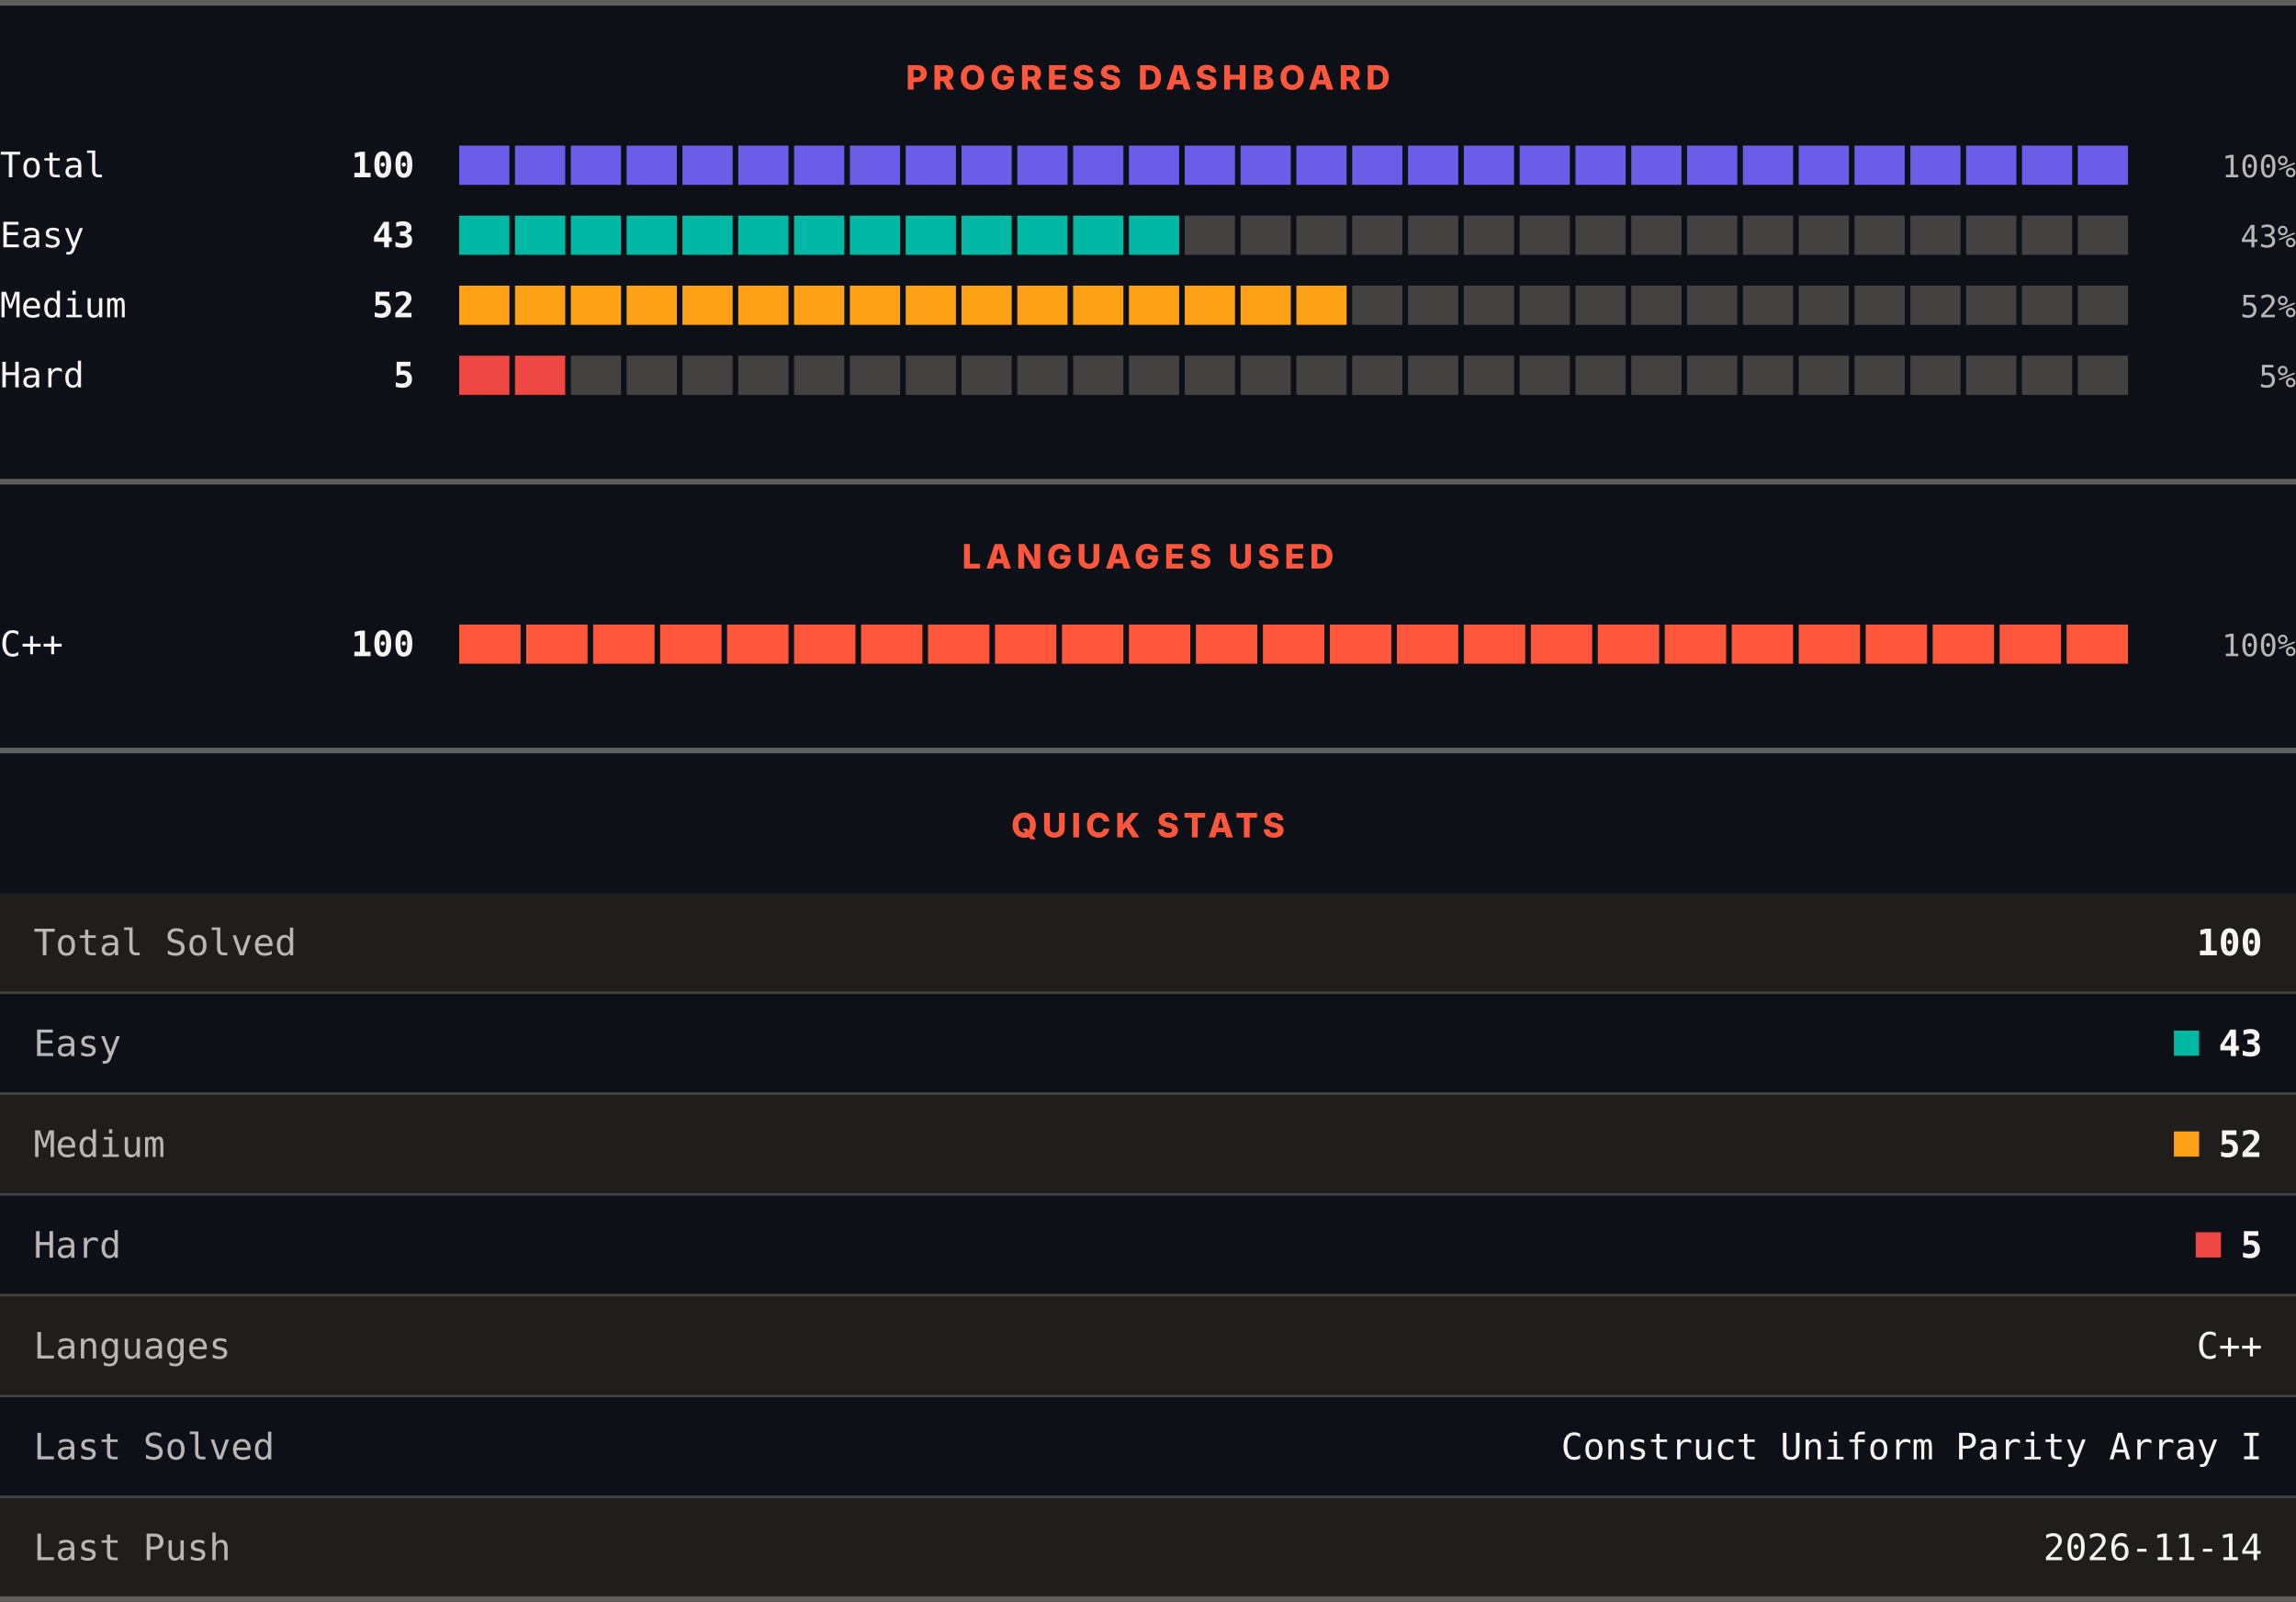
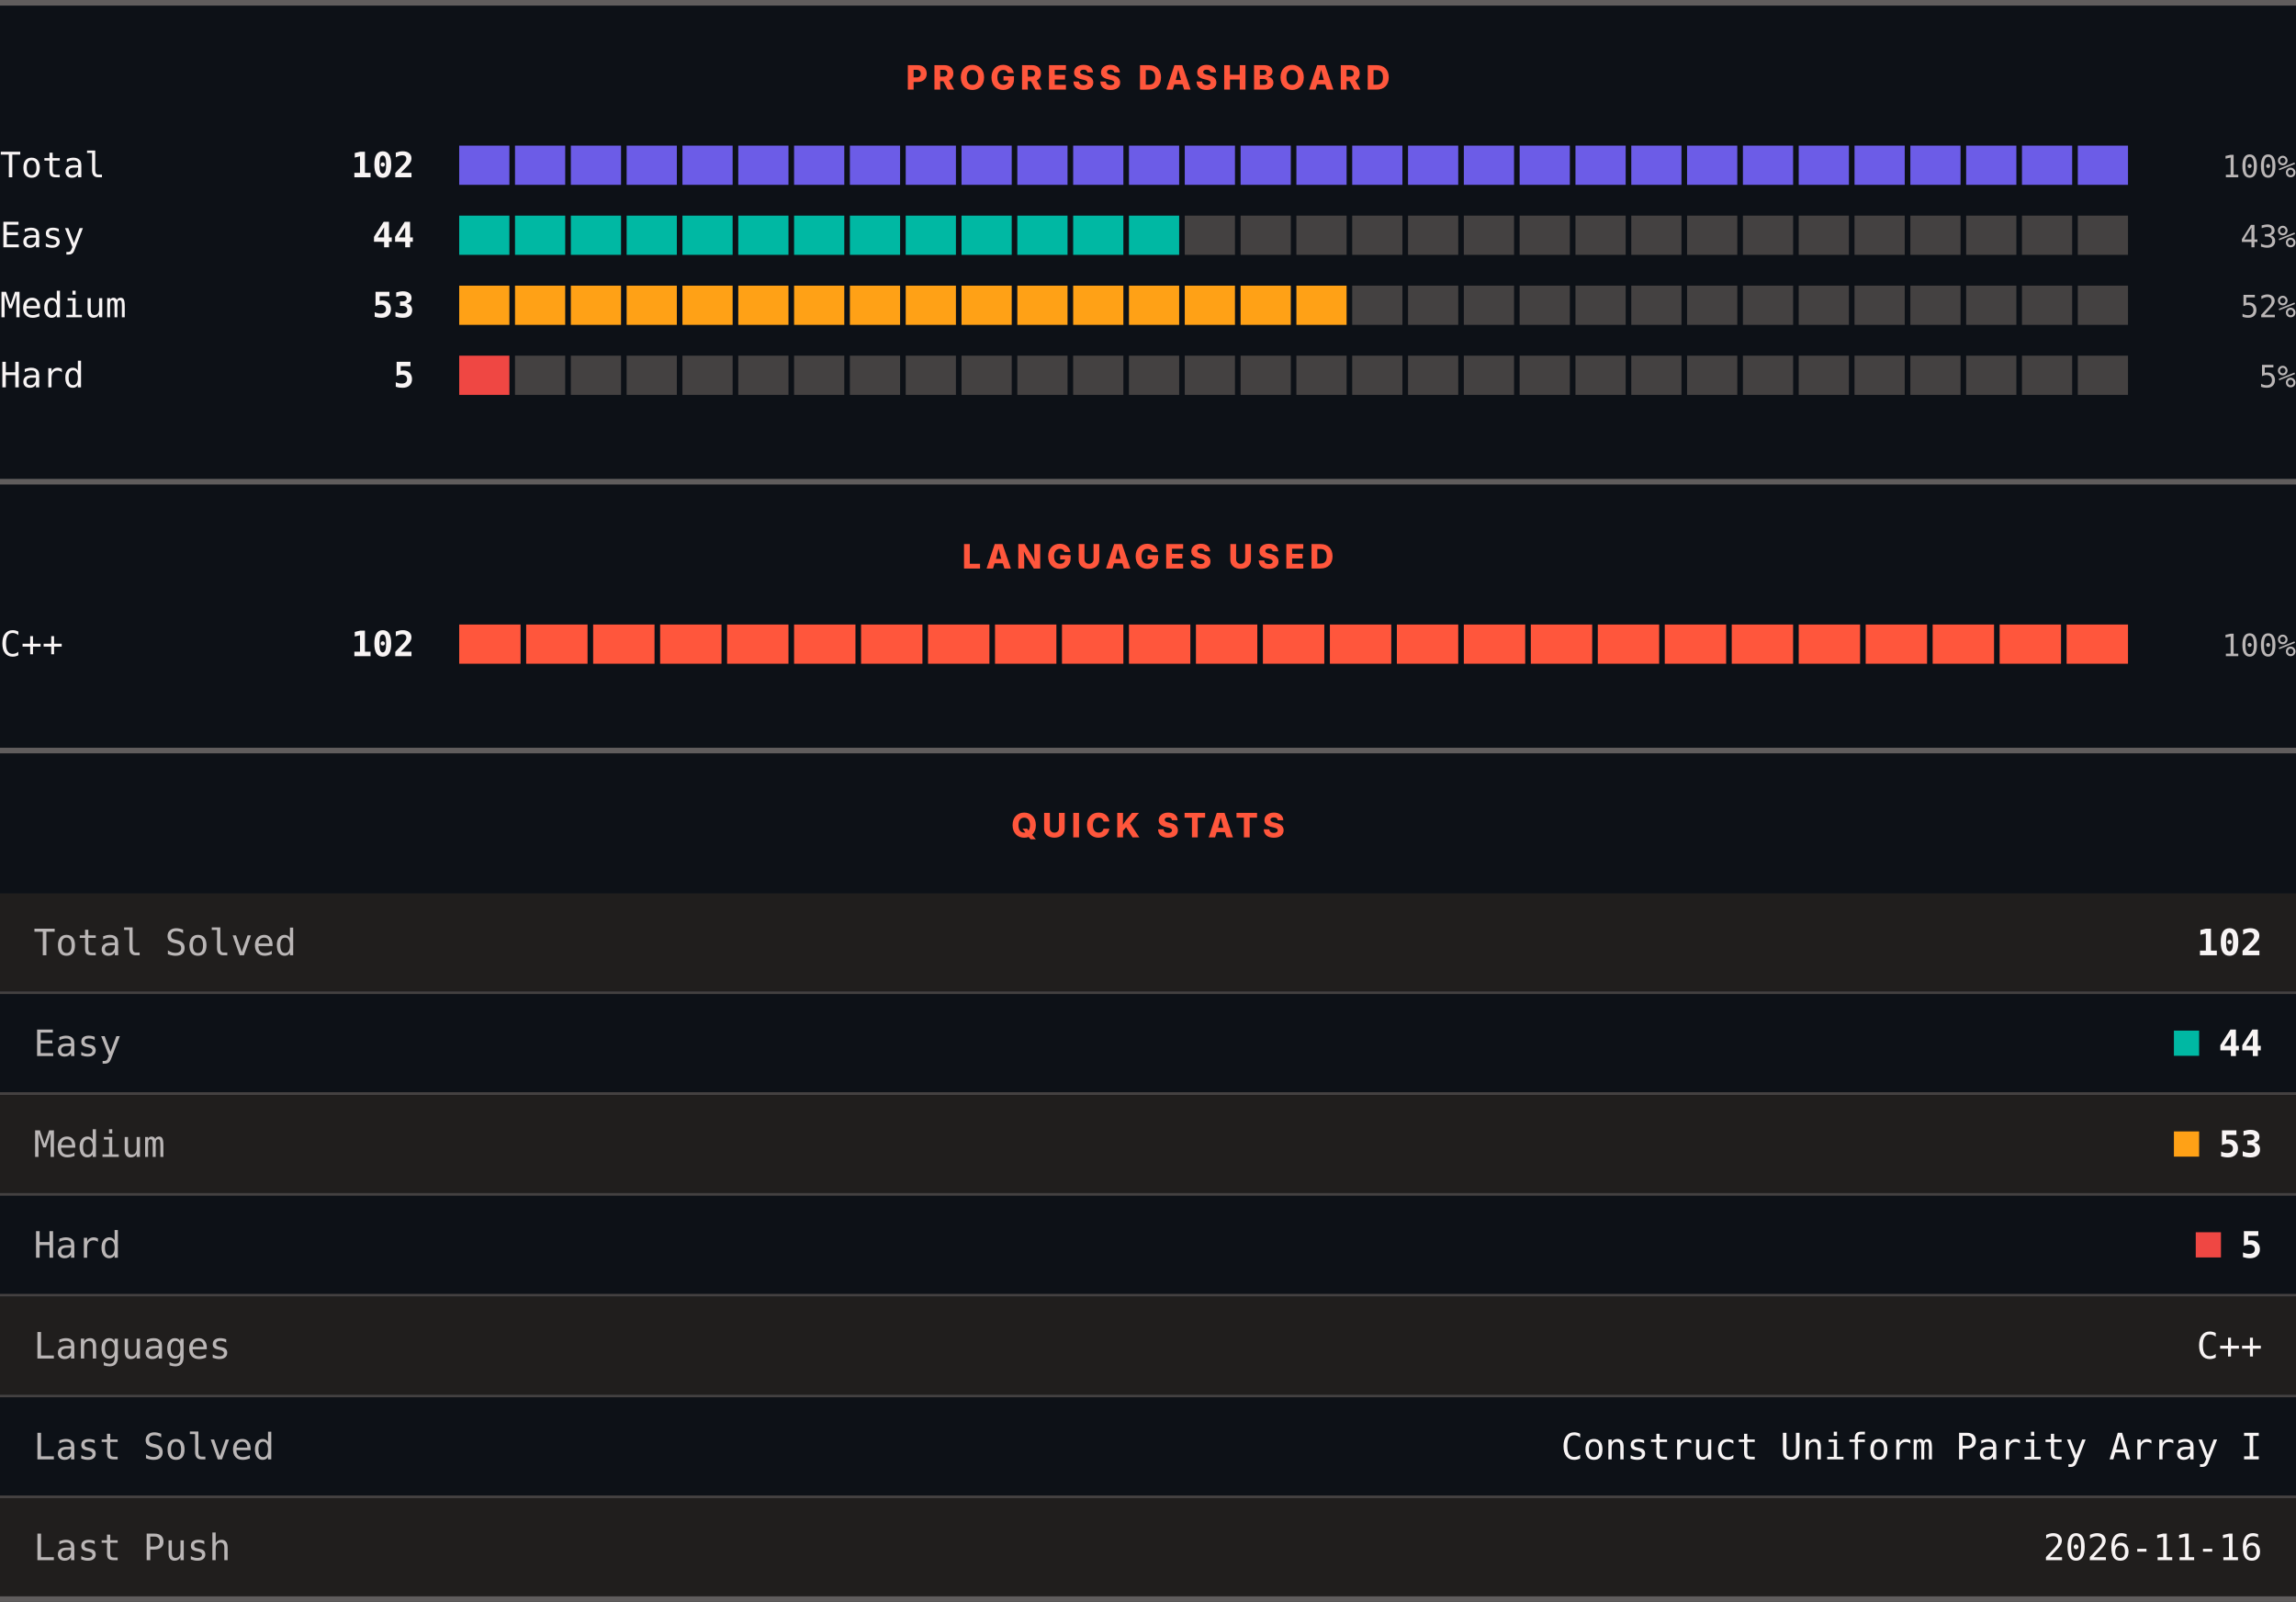
<svg xmlns="http://www.w3.org/2000/svg" width="820" height="572" viewBox="0 0 820 572" role="img" aria-label="LeetCode progress, languages and quick stats">
  <rect width="820" height="572" fill="#0d1117" />
  <rect x="0" y="0" width="820" height="2" fill="#605d5d" />
  <text x="410" y="32" text-anchor="middle" font-family="Archivo, system-ui, -apple-system, Segoe UI, sans-serif" font-size="12" font-weight="800" letter-spacing="1.68" fill="#ff563c">PROGRESS DASHBOARD</text>
  <text x="0" y="63.3" font-family="ui-monospace, SFMono-Regular, Menlo, Consolas, monospace" font-size="12.5" fill="#f8f4f4">Total</text>
-   <text x="148" y="63.3" text-anchor="end" font-family="ui-monospace, SFMono-Regular, Menlo, Consolas, monospace" font-size="12.5" font-weight="700" fill="#f8f4f4">100</text>
+   <text x="148" y="63.3" text-anchor="end" font-family="ui-monospace, SFMono-Regular, Menlo, Consolas, monospace" font-size="12.5" font-weight="700" fill="#f8f4f4">102</text>
  <rect x="164.00" y="52" width="17.93" height="14" fill="#6c5ce7" />
  <rect x="183.93" y="52" width="17.93" height="14" fill="#6c5ce7" />
  <rect x="203.87" y="52" width="17.93" height="14" fill="#6c5ce7" />
  <rect x="223.80" y="52" width="17.93" height="14" fill="#6c5ce7" />
  <rect x="243.73" y="52" width="17.93" height="14" fill="#6c5ce7" />
  <rect x="263.67" y="52" width="17.93" height="14" fill="#6c5ce7" />
  <rect x="283.60" y="52" width="17.93" height="14" fill="#6c5ce7" />
  <rect x="303.53" y="52" width="17.93" height="14" fill="#6c5ce7" />
  <rect x="323.47" y="52" width="17.93" height="14" fill="#6c5ce7" />
  <rect x="343.40" y="52" width="17.93" height="14" fill="#6c5ce7" />
  <rect x="363.33" y="52" width="17.93" height="14" fill="#6c5ce7" />
  <rect x="383.27" y="52" width="17.93" height="14" fill="#6c5ce7" />
  <rect x="403.20" y="52" width="17.93" height="14" fill="#6c5ce7" />
  <rect x="423.13" y="52" width="17.93" height="14" fill="#6c5ce7" />
  <rect x="443.07" y="52" width="17.93" height="14" fill="#6c5ce7" />
  <rect x="463.00" y="52" width="17.93" height="14" fill="#6c5ce7" />
  <rect x="482.93" y="52" width="17.93" height="14" fill="#6c5ce7" />
  <rect x="502.87" y="52" width="17.93" height="14" fill="#6c5ce7" />
  <rect x="522.80" y="52" width="17.93" height="14" fill="#6c5ce7" />
  <rect x="542.73" y="52" width="17.93" height="14" fill="#6c5ce7" />
  <rect x="562.67" y="52" width="17.93" height="14" fill="#6c5ce7" />
  <rect x="582.60" y="52" width="17.93" height="14" fill="#6c5ce7" />
  <rect x="602.53" y="52" width="17.93" height="14" fill="#6c5ce7" />
  <rect x="622.47" y="52" width="17.93" height="14" fill="#6c5ce7" />
  <rect x="642.40" y="52" width="17.93" height="14" fill="#6c5ce7" />
  <rect x="662.33" y="52" width="17.93" height="14" fill="#6c5ce7" />
  <rect x="682.27" y="52" width="17.93" height="14" fill="#6c5ce7" />
  <rect x="702.20" y="52" width="17.93" height="14" fill="#6c5ce7" />
  <rect x="722.13" y="52" width="17.93" height="14" fill="#6c5ce7" />
  <rect x="742.07" y="52" width="17.93" height="14" fill="#6c5ce7" />
  <text x="820" y="63.3" text-anchor="end" font-family="ui-monospace, SFMono-Regular, Menlo, Consolas, monospace" font-size="11" fill="#bab6b6">100%</text>
  <text x="0" y="88.3" font-family="ui-monospace, SFMono-Regular, Menlo, Consolas, monospace" font-size="12.5" fill="#f8f4f4">Easy</text>
-   <text x="148" y="88.3" text-anchor="end" font-family="ui-monospace, SFMono-Regular, Menlo, Consolas, monospace" font-size="12.5" font-weight="700" fill="#f8f4f4">43</text>
+   <text x="148" y="88.3" text-anchor="end" font-family="ui-monospace, SFMono-Regular, Menlo, Consolas, monospace" font-size="12.5" font-weight="700" fill="#f8f4f4">44</text>
  <rect x="164.00" y="77" width="17.93" height="14" fill="#00b8a3" />
  <rect x="183.93" y="77" width="17.93" height="14" fill="#00b8a3" />
  <rect x="203.87" y="77" width="17.93" height="14" fill="#00b8a3" />
  <rect x="223.80" y="77" width="17.93" height="14" fill="#00b8a3" />
  <rect x="243.73" y="77" width="17.93" height="14" fill="#00b8a3" />
  <rect x="263.67" y="77" width="17.93" height="14" fill="#00b8a3" />
  <rect x="283.60" y="77" width="17.93" height="14" fill="#00b8a3" />
  <rect x="303.53" y="77" width="17.93" height="14" fill="#00b8a3" />
  <rect x="323.47" y="77" width="17.93" height="14" fill="#00b8a3" />
  <rect x="343.40" y="77" width="17.93" height="14" fill="#00b8a3" />
  <rect x="363.33" y="77" width="17.93" height="14" fill="#00b8a3" />
  <rect x="383.27" y="77" width="17.93" height="14" fill="#00b8a3" />
  <rect x="403.20" y="77" width="17.93" height="14" fill="#00b8a3" />
  <rect x="423.13" y="77" width="17.93" height="14" fill="#444141" />
  <rect x="443.07" y="77" width="17.93" height="14" fill="#444141" />
  <rect x="463.00" y="77" width="17.93" height="14" fill="#444141" />
  <rect x="482.93" y="77" width="17.93" height="14" fill="#444141" />
  <rect x="502.87" y="77" width="17.93" height="14" fill="#444141" />
  <rect x="522.80" y="77" width="17.93" height="14" fill="#444141" />
  <rect x="542.73" y="77" width="17.93" height="14" fill="#444141" />
  <rect x="562.67" y="77" width="17.93" height="14" fill="#444141" />
  <rect x="582.60" y="77" width="17.93" height="14" fill="#444141" />
  <rect x="602.53" y="77" width="17.93" height="14" fill="#444141" />
  <rect x="622.47" y="77" width="17.93" height="14" fill="#444141" />
  <rect x="642.40" y="77" width="17.93" height="14" fill="#444141" />
  <rect x="662.33" y="77" width="17.93" height="14" fill="#444141" />
  <rect x="682.27" y="77" width="17.93" height="14" fill="#444141" />
  <rect x="702.20" y="77" width="17.93" height="14" fill="#444141" />
  <rect x="722.13" y="77" width="17.93" height="14" fill="#444141" />
  <rect x="742.07" y="77" width="17.93" height="14" fill="#444141" />
  <text x="820" y="88.3" text-anchor="end" font-family="ui-monospace, SFMono-Regular, Menlo, Consolas, monospace" font-size="11" fill="#bab6b6">43%</text>
  <text x="0" y="113.3" font-family="ui-monospace, SFMono-Regular, Menlo, Consolas, monospace" font-size="12.5" fill="#f8f4f4">Medium</text>
-   <text x="148" y="113.3" text-anchor="end" font-family="ui-monospace, SFMono-Regular, Menlo, Consolas, monospace" font-size="12.5" font-weight="700" fill="#f8f4f4">52</text>
+   <text x="148" y="113.3" text-anchor="end" font-family="ui-monospace, SFMono-Regular, Menlo, Consolas, monospace" font-size="12.5" font-weight="700" fill="#f8f4f4">53</text>
  <rect x="164.00" y="102" width="17.93" height="14" fill="#ffa116" />
  <rect x="183.93" y="102" width="17.93" height="14" fill="#ffa116" />
  <rect x="203.87" y="102" width="17.93" height="14" fill="#ffa116" />
  <rect x="223.80" y="102" width="17.93" height="14" fill="#ffa116" />
  <rect x="243.73" y="102" width="17.93" height="14" fill="#ffa116" />
  <rect x="263.67" y="102" width="17.93" height="14" fill="#ffa116" />
  <rect x="283.60" y="102" width="17.93" height="14" fill="#ffa116" />
  <rect x="303.53" y="102" width="17.93" height="14" fill="#ffa116" />
  <rect x="323.47" y="102" width="17.93" height="14" fill="#ffa116" />
  <rect x="343.40" y="102" width="17.93" height="14" fill="#ffa116" />
  <rect x="363.33" y="102" width="17.93" height="14" fill="#ffa116" />
  <rect x="383.27" y="102" width="17.93" height="14" fill="#ffa116" />
  <rect x="403.20" y="102" width="17.93" height="14" fill="#ffa116" />
  <rect x="423.13" y="102" width="17.93" height="14" fill="#ffa116" />
  <rect x="443.07" y="102" width="17.93" height="14" fill="#ffa116" />
  <rect x="463.00" y="102" width="17.93" height="14" fill="#ffa116" />
  <rect x="482.93" y="102" width="17.93" height="14" fill="#444141" />
  <rect x="502.87" y="102" width="17.93" height="14" fill="#444141" />
  <rect x="522.80" y="102" width="17.93" height="14" fill="#444141" />
  <rect x="542.73" y="102" width="17.93" height="14" fill="#444141" />
  <rect x="562.67" y="102" width="17.93" height="14" fill="#444141" />
  <rect x="582.60" y="102" width="17.93" height="14" fill="#444141" />
  <rect x="602.53" y="102" width="17.93" height="14" fill="#444141" />
  <rect x="622.47" y="102" width="17.93" height="14" fill="#444141" />
  <rect x="642.40" y="102" width="17.93" height="14" fill="#444141" />
  <rect x="662.33" y="102" width="17.93" height="14" fill="#444141" />
  <rect x="682.27" y="102" width="17.93" height="14" fill="#444141" />
  <rect x="702.20" y="102" width="17.93" height="14" fill="#444141" />
  <rect x="722.13" y="102" width="17.93" height="14" fill="#444141" />
  <rect x="742.07" y="102" width="17.93" height="14" fill="#444141" />
  <text x="820" y="113.3" text-anchor="end" font-family="ui-monospace, SFMono-Regular, Menlo, Consolas, monospace" font-size="11" fill="#bab6b6">52%</text>
  <text x="0" y="138.3" font-family="ui-monospace, SFMono-Regular, Menlo, Consolas, monospace" font-size="12.5" fill="#f8f4f4">Hard</text>
  <text x="148" y="138.3" text-anchor="end" font-family="ui-monospace, SFMono-Regular, Menlo, Consolas, monospace" font-size="12.5" font-weight="700" fill="#f8f4f4">5</text>
  <rect x="164.00" y="127" width="17.93" height="14" fill="#ef4743" />
-   <rect x="183.93" y="127" width="17.93" height="14" fill="#ef4743" />
+   <rect x="183.93" y="127" width="17.93" height="14" fill="#444141" />
  <rect x="203.87" y="127" width="17.93" height="14" fill="#444141" />
  <rect x="223.80" y="127" width="17.93" height="14" fill="#444141" />
  <rect x="243.73" y="127" width="17.93" height="14" fill="#444141" />
  <rect x="263.67" y="127" width="17.93" height="14" fill="#444141" />
  <rect x="283.60" y="127" width="17.93" height="14" fill="#444141" />
  <rect x="303.53" y="127" width="17.93" height="14" fill="#444141" />
  <rect x="323.47" y="127" width="17.93" height="14" fill="#444141" />
  <rect x="343.40" y="127" width="17.93" height="14" fill="#444141" />
  <rect x="363.33" y="127" width="17.93" height="14" fill="#444141" />
  <rect x="383.27" y="127" width="17.93" height="14" fill="#444141" />
  <rect x="403.20" y="127" width="17.93" height="14" fill="#444141" />
  <rect x="423.13" y="127" width="17.93" height="14" fill="#444141" />
  <rect x="443.07" y="127" width="17.93" height="14" fill="#444141" />
  <rect x="463.00" y="127" width="17.93" height="14" fill="#444141" />
  <rect x="482.93" y="127" width="17.93" height="14" fill="#444141" />
  <rect x="502.87" y="127" width="17.93" height="14" fill="#444141" />
  <rect x="522.80" y="127" width="17.93" height="14" fill="#444141" />
  <rect x="542.73" y="127" width="17.93" height="14" fill="#444141" />
  <rect x="562.67" y="127" width="17.93" height="14" fill="#444141" />
  <rect x="582.60" y="127" width="17.93" height="14" fill="#444141" />
  <rect x="602.53" y="127" width="17.93" height="14" fill="#444141" />
  <rect x="622.47" y="127" width="17.93" height="14" fill="#444141" />
  <rect x="642.40" y="127" width="17.93" height="14" fill="#444141" />
  <rect x="662.33" y="127" width="17.93" height="14" fill="#444141" />
  <rect x="682.27" y="127" width="17.93" height="14" fill="#444141" />
  <rect x="702.20" y="127" width="17.93" height="14" fill="#444141" />
  <rect x="722.13" y="127" width="17.93" height="14" fill="#444141" />
  <rect x="742.07" y="127" width="17.93" height="14" fill="#444141" />
  <text x="820" y="138.3" text-anchor="end" font-family="ui-monospace, SFMono-Regular, Menlo, Consolas, monospace" font-size="11" fill="#bab6b6">5%</text>
  <rect x="0" y="171" width="820" height="2" fill="#605d5d" />
  <text x="410" y="203" text-anchor="middle" font-family="Archivo, system-ui, -apple-system, Segoe UI, sans-serif" font-size="12" font-weight="800" letter-spacing="1.68" fill="#ff563c">LANGUAGES USED</text>
  <text x="0" y="234.3" font-family="ui-monospace, SFMono-Regular, Menlo, Consolas, monospace" font-size="12.5" fill="#f8f4f4">C++</text>
-   <text x="148" y="234.3" text-anchor="end" font-family="ui-monospace, SFMono-Regular, Menlo, Consolas, monospace" font-size="12.5" font-weight="700" fill="#f8f4f4">100</text>
+   <text x="148" y="234.3" text-anchor="end" font-family="ui-monospace, SFMono-Regular, Menlo, Consolas, monospace" font-size="12.5" font-weight="700" fill="#f8f4f4">102</text>
  <rect x="164.00" y="223" width="21.92" height="14" fill="#ff563c" />
  <rect x="187.92" y="223" width="21.92" height="14" fill="#ff563c" />
  <rect x="211.84" y="223" width="21.92" height="14" fill="#ff563c" />
  <rect x="235.76" y="223" width="21.92" height="14" fill="#ff563c" />
  <rect x="259.68" y="223" width="21.92" height="14" fill="#ff563c" />
  <rect x="283.60" y="223" width="21.92" height="14" fill="#ff563c" />
  <rect x="307.52" y="223" width="21.92" height="14" fill="#ff563c" />
  <rect x="331.44" y="223" width="21.92" height="14" fill="#ff563c" />
  <rect x="355.36" y="223" width="21.92" height="14" fill="#ff563c" />
  <rect x="379.28" y="223" width="21.92" height="14" fill="#ff563c" />
  <rect x="403.20" y="223" width="21.92" height="14" fill="#ff563c" />
  <rect x="427.12" y="223" width="21.92" height="14" fill="#ff563c" />
  <rect x="451.04" y="223" width="21.92" height="14" fill="#ff563c" />
  <rect x="474.96" y="223" width="21.92" height="14" fill="#ff563c" />
  <rect x="498.88" y="223" width="21.92" height="14" fill="#ff563c" />
  <rect x="522.80" y="223" width="21.92" height="14" fill="#ff563c" />
  <rect x="546.72" y="223" width="21.92" height="14" fill="#ff563c" />
  <rect x="570.64" y="223" width="21.92" height="14" fill="#ff563c" />
  <rect x="594.56" y="223" width="21.92" height="14" fill="#ff563c" />
  <rect x="618.48" y="223" width="21.92" height="14" fill="#ff563c" />
  <rect x="642.40" y="223" width="21.92" height="14" fill="#ff563c" />
  <rect x="666.32" y="223" width="21.92" height="14" fill="#ff563c" />
  <rect x="690.24" y="223" width="21.92" height="14" fill="#ff563c" />
  <rect x="714.16" y="223" width="21.92" height="14" fill="#ff563c" />
  <rect x="738.08" y="223" width="21.92" height="14" fill="#ff563c" />
  <text x="820" y="234.3" text-anchor="end" font-family="ui-monospace, SFMono-Regular, Menlo, Consolas, monospace" font-size="11" fill="#bab6b6">100%</text>
  <rect x="0" y="267" width="820" height="2" fill="#605d5d" />
  <text x="410" y="299" text-anchor="middle" font-family="Archivo, system-ui, -apple-system, Segoe UI, sans-serif" font-size="12" font-weight="800" letter-spacing="1.68" fill="#ff563c">QUICK STATS</text>
  <rect x="0" y="319" width="820" height="35" fill="#201e1d" />
  <text x="12" y="341.1" font-family="ui-monospace, SFMono-Regular, Menlo, Consolas, monospace" font-size="13" fill="#bab6b6">Total Solved</text>
-   <text x="808" y="341.1" text-anchor="end" font-family="ui-monospace, SFMono-Regular, Menlo, Consolas, monospace" font-size="13" font-weight="700" fill="#f8f4f4">100</text>
+   <text x="808" y="341.1" text-anchor="end" font-family="ui-monospace, SFMono-Regular, Menlo, Consolas, monospace" font-size="13" font-weight="700" fill="#f8f4f4">102</text>
  <rect x="0" y="354" width="820" height="1" fill="#444141" />
  <rect x="0" y="355" width="820" height="35" fill="#0d1117" />
  <text x="12" y="377.1" font-family="ui-monospace, SFMono-Regular, Menlo, Consolas, monospace" font-size="13" fill="#bab6b6">Easy</text>
  <rect x="776.4" y="368" width="9" height="9" fill="#00b8a3" />
-   <text x="808" y="377.1" text-anchor="end" font-family="ui-monospace, SFMono-Regular, Menlo, Consolas, monospace" font-size="13" font-weight="700" fill="#f8f4f4">43</text>
+   <text x="808" y="377.1" text-anchor="end" font-family="ui-monospace, SFMono-Regular, Menlo, Consolas, monospace" font-size="13" font-weight="700" fill="#f8f4f4">44</text>
  <rect x="0" y="390" width="820" height="1" fill="#444141" />
  <rect x="0" y="391" width="820" height="35" fill="#201e1d" />
  <text x="12" y="413.1" font-family="ui-monospace, SFMono-Regular, Menlo, Consolas, monospace" font-size="13" fill="#bab6b6">Medium</text>
  <rect x="776.4" y="404" width="9" height="9" fill="#ffa116" />
-   <text x="808" y="413.1" text-anchor="end" font-family="ui-monospace, SFMono-Regular, Menlo, Consolas, monospace" font-size="13" font-weight="700" fill="#f8f4f4">52</text>
+   <text x="808" y="413.1" text-anchor="end" font-family="ui-monospace, SFMono-Regular, Menlo, Consolas, monospace" font-size="13" font-weight="700" fill="#f8f4f4">53</text>
  <rect x="0" y="426" width="820" height="1" fill="#444141" />
  <rect x="0" y="427" width="820" height="35" fill="#0d1117" />
  <text x="12" y="449.1" font-family="ui-monospace, SFMono-Regular, Menlo, Consolas, monospace" font-size="13" fill="#bab6b6">Hard</text>
  <rect x="784.2" y="440" width="9" height="9" fill="#ef4743" />
  <text x="808" y="449.1" text-anchor="end" font-family="ui-monospace, SFMono-Regular, Menlo, Consolas, monospace" font-size="13" font-weight="700" fill="#f8f4f4">5</text>
  <rect x="0" y="462" width="820" height="1" fill="#444141" />
  <rect x="0" y="463" width="820" height="35" fill="#201e1d" />
  <text x="12" y="485.1" font-family="ui-monospace, SFMono-Regular, Menlo, Consolas, monospace" font-size="13" fill="#bab6b6">Languages</text>
  <text x="808" y="485.1" text-anchor="end" font-family="ui-monospace, SFMono-Regular, Menlo, Consolas, monospace" font-size="13" fill="#f8f4f4">C++</text>
  <rect x="0" y="498" width="820" height="1" fill="#444141" />
  <rect x="0" y="499" width="820" height="35" fill="#0d1117" />
  <text x="12" y="521.1" font-family="ui-monospace, SFMono-Regular, Menlo, Consolas, monospace" font-size="13" fill="#bab6b6">Last Solved</text>
  <text x="808" y="521.1" text-anchor="end" font-family="ui-monospace, SFMono-Regular, Menlo, Consolas, monospace" font-size="13" fill="#f8f4f4">Construct Uniform Parity Array I</text>
  <rect x="0" y="534" width="820" height="1" fill="#444141" />
  <rect x="0" y="535" width="820" height="35" fill="#201e1d" />
  <text x="12" y="557.1" font-family="ui-monospace, SFMono-Regular, Menlo, Consolas, monospace" font-size="13" fill="#bab6b6">Last Push</text>
-   <text x="808" y="557.1" text-anchor="end" font-family="ui-monospace, SFMono-Regular, Menlo, Consolas, monospace" font-size="13" fill="#f8f4f4">2026-11-14</text>
+   <text x="808" y="557.1" text-anchor="end" font-family="ui-monospace, SFMono-Regular, Menlo, Consolas, monospace" font-size="13" fill="#f8f4f4">2026-11-16</text>
  <rect x="0" y="570" width="820" height="2" fill="#605d5d" />
</svg>
